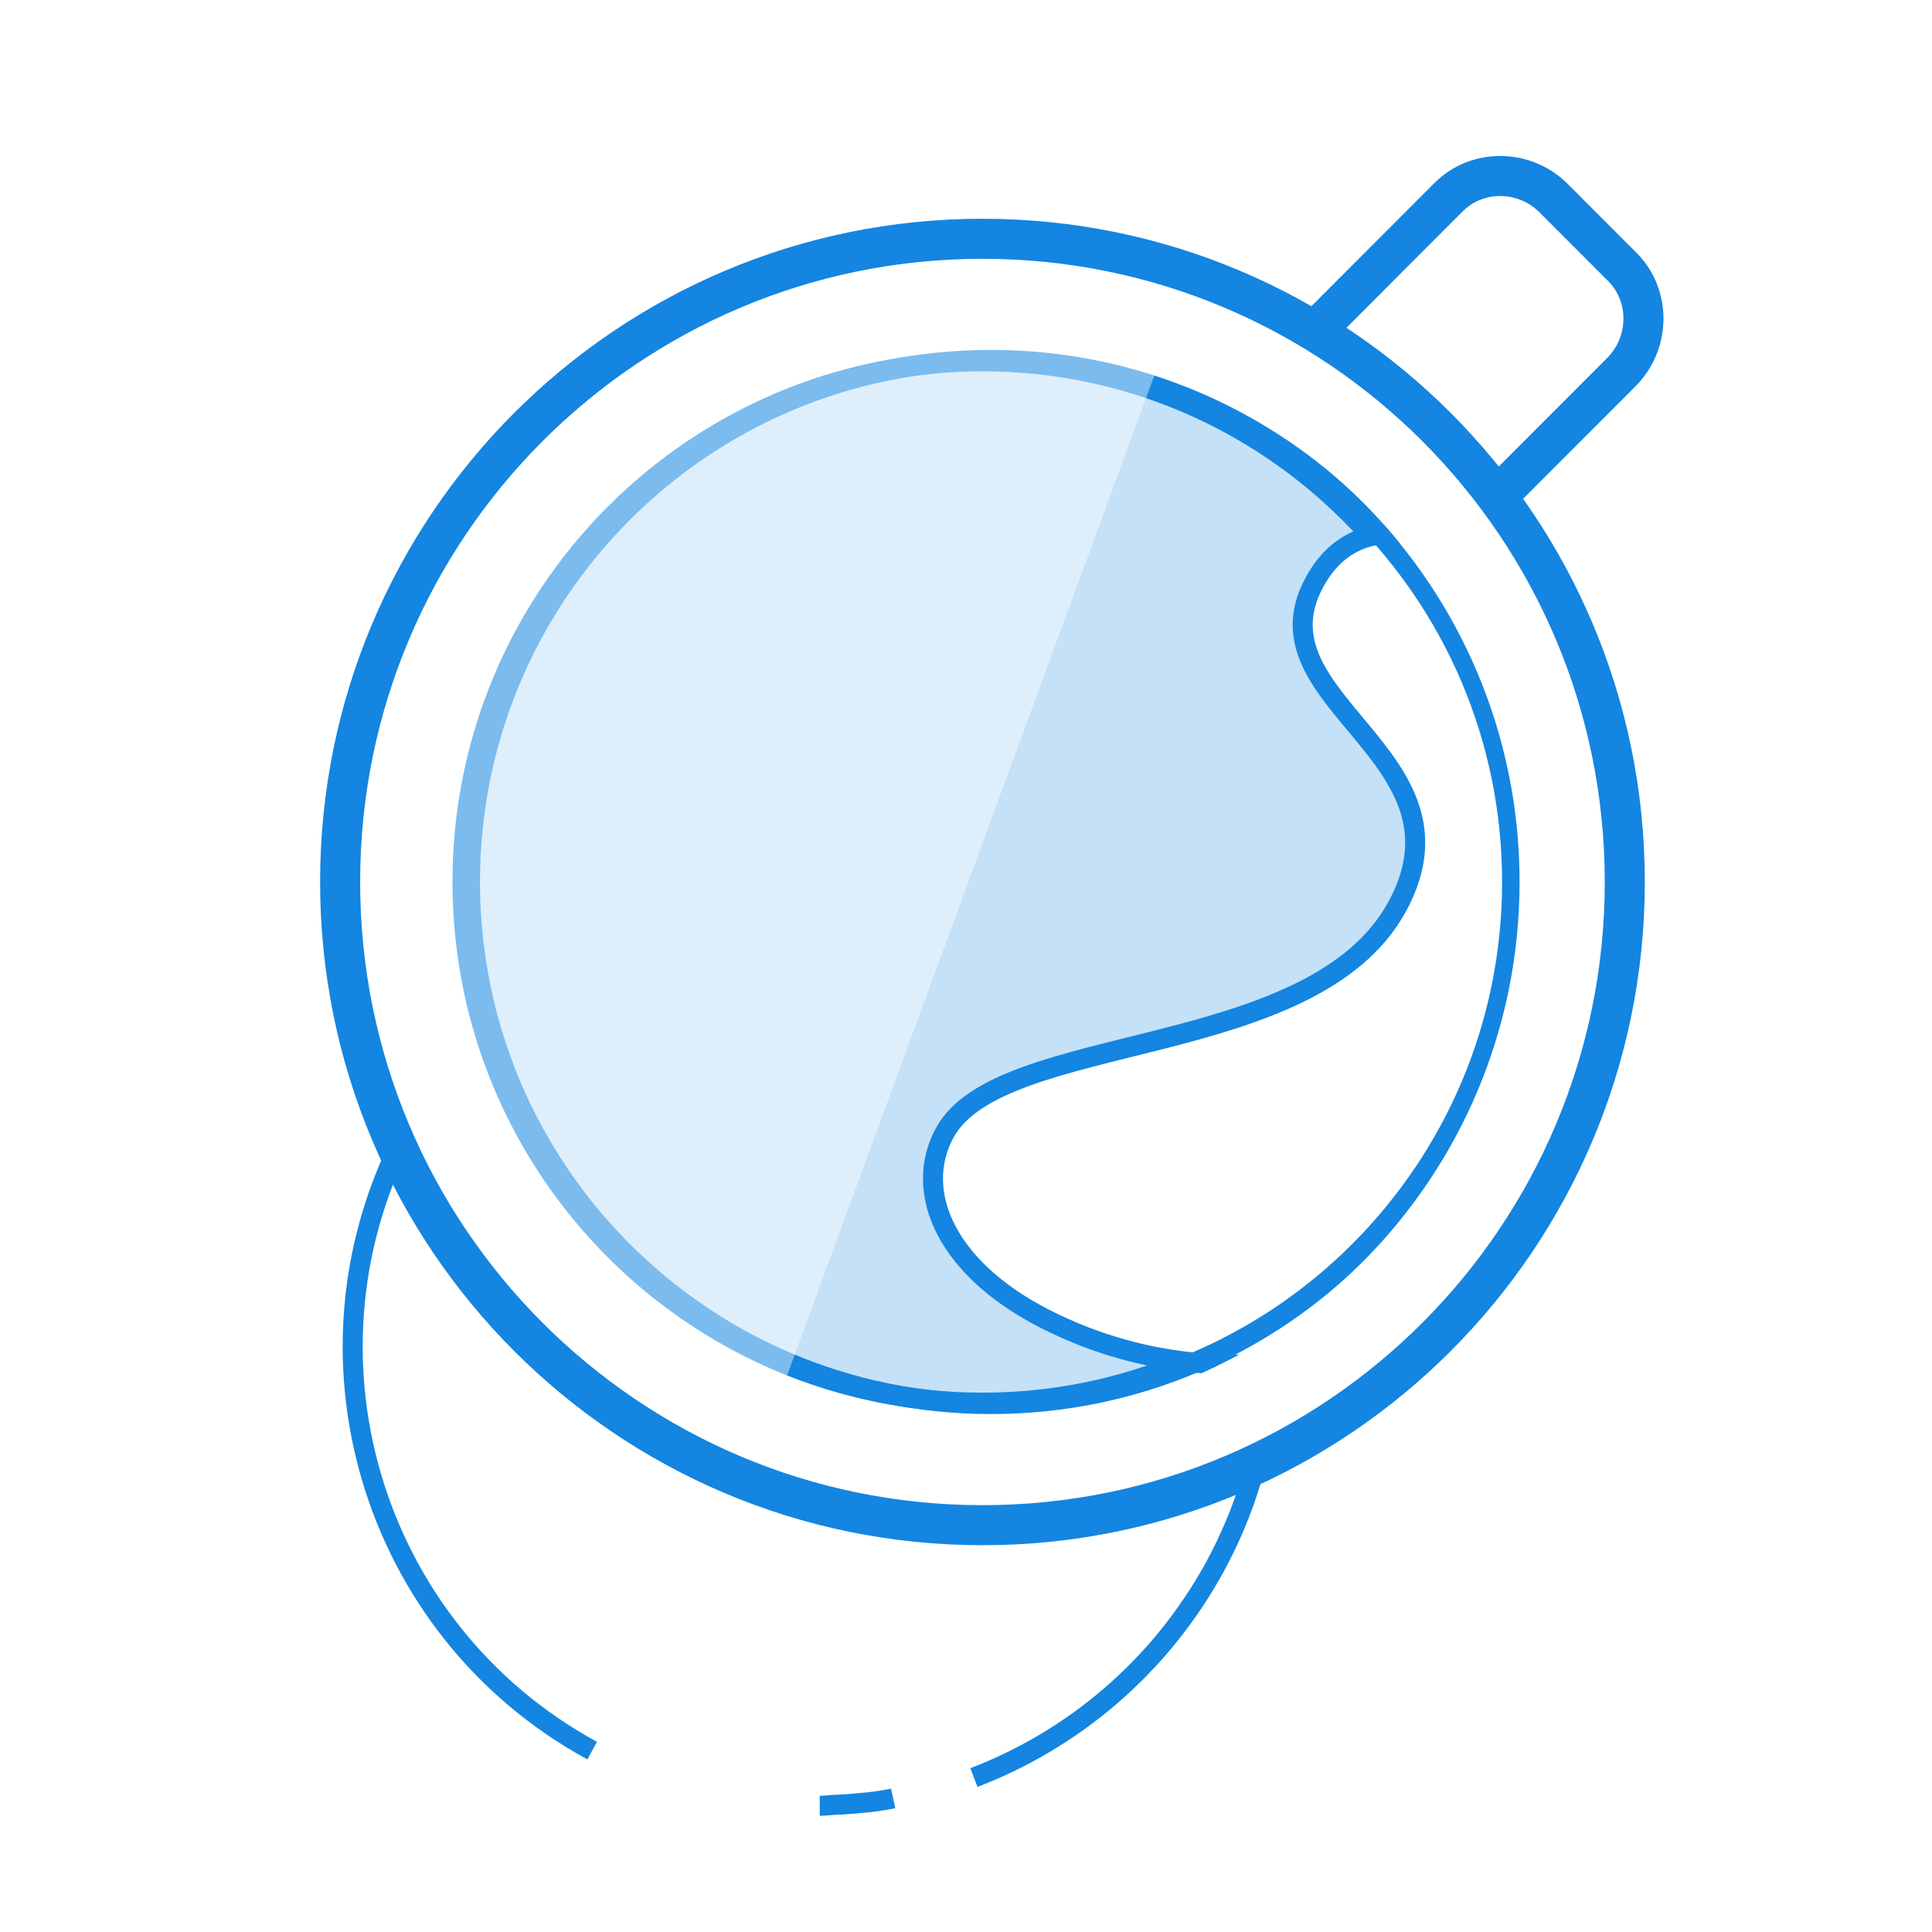
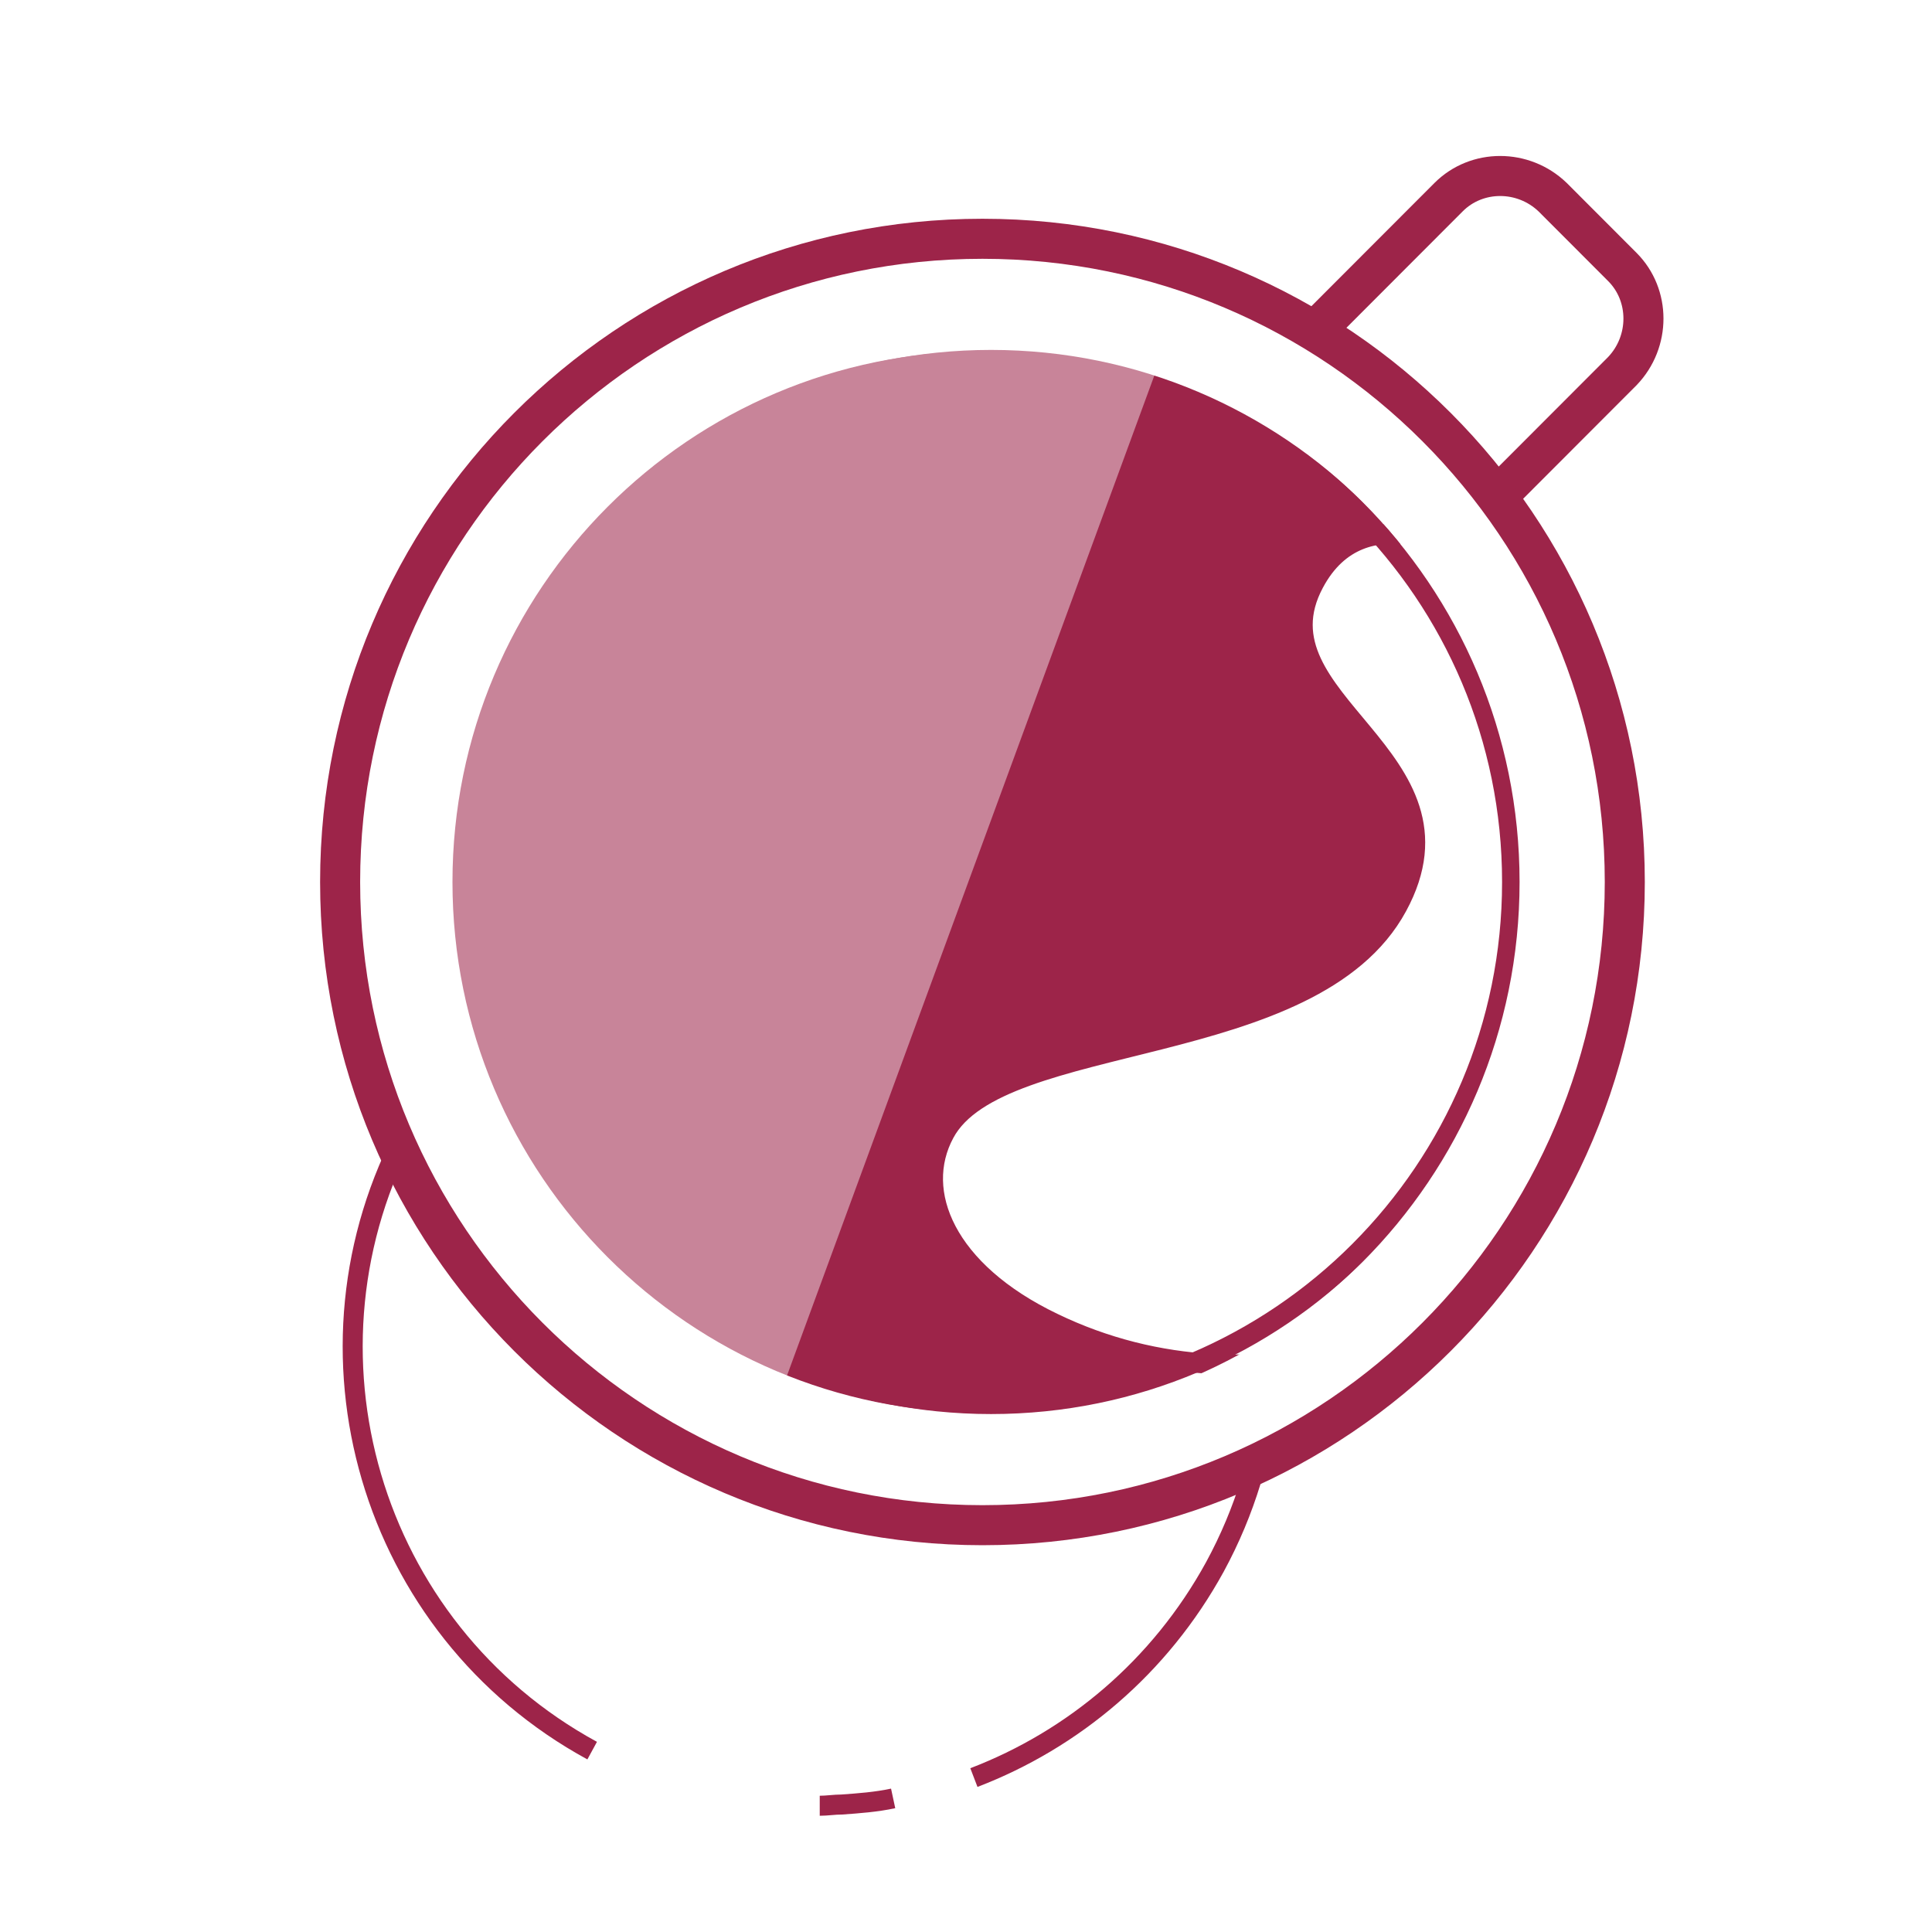
<svg xmlns="http://www.w3.org/2000/svg" xmlns:xlink="http://www.w3.org/1999/xlink" width="193px" height="193px" viewBox="0 0 193 193" version="1.1">
  <defs>
    <ellipse id="path-1" cx="54.144" cy="53.973" rx="53.656" ry="53.728" />
    <ellipse id="path-3" cx="54.144" cy="53.973" rx="53.656" ry="53.728" />
    <ellipse id="path-5" cx="54.144" cy="53.973" rx="53.656" ry="53.728" />
    <ellipse id="path-7" cx="54.144" cy="53.973" rx="53.656" ry="53.728" />
    <ellipse id="path-9" cx="54.144" cy="53.973" rx="53.656" ry="53.728" />
  </defs>
  <g id="Page-1" stroke="none" stroke-width="1" fill="none" fill-rule="evenodd">
    <g id="WINNER" transform="translate(-259, -3460)">
      <g id="Group-+-super-icons" transform="translate(194, 3302)">
        <g id="super-icons" transform="translate(65, 158)">
          <g id="coffee">
            <rect id="Rectangle-21" fill="#FFFFFF" x="0" y="0" width="193" height="193" />
-             <path d="M89.222,179.654 C87.511,180.021 85.8,180.143 84.089,180.266 C83.356,180.266 82.622,180.388 81.889,180.388" id="XMLID_202_" stroke="#1485E0" stroke-width="2" />
-             <path d="M59.156,174.881 C36.911,162.764 28.722,134.86 40.822,112.585 C52.922,90.31 80.789,82.11 103.033,94.227 C125.278,106.343 133.467,134.248 121.367,156.522 C115.867,166.558 107.189,173.779 97.289,177.573" id="XMLID_201_" stroke="#1485E0" stroke-width="2" />
-             <path d="M162.067,37.072 L148.256,50.901 C145.444,53.716 140.8,53.716 137.867,50.901 L130.9,43.925 C128.089,41.11 128.089,36.46 130.9,33.522 L144.711,19.693 C147.522,16.878 152.167,16.878 155.1,19.693 L162.067,26.669 C164.878,29.484 164.878,34.134 162.067,37.072 L162.067,37.072 Z" id="take" stroke="#1485E0" stroke-width="4" fill="#FFFFFF" />
-             <ellipse id="base_4_" stroke="#1485E0" stroke-width="4" fill="#FFFFFF" cx="98.144" cy="88.107" rx="64.167" ry="64.254" />
+             <path d="M89.222,179.654 C87.511,180.021 85.8,180.143 84.089,180.266 C83.356,180.266 82.622,180.388 81.889,180.388" id="XMLID_202_" stroke="#9D2449" stroke-width="2" />
+             <path d="M59.156,174.881 C36.911,162.764 28.722,134.86 40.822,112.585 C52.922,90.31 80.789,82.11 103.033,94.227 C125.278,106.343 133.467,134.248 121.367,156.522 C115.867,166.558 107.189,173.779 97.289,177.573" id="XMLID_201_" stroke="#9D2449" stroke-width="2" />
+             <path d="M162.067,37.072 L148.256,50.901 C145.444,53.716 140.8,53.716 137.867,50.901 L130.9,43.925 C128.089,41.11 128.089,36.46 130.9,33.522 L144.711,19.693 C147.522,16.878 152.167,16.878 155.1,19.693 L162.067,26.669 C164.878,29.484 164.878,34.134 162.067,37.072 L162.067,37.072 Z" id="take" stroke="#9D2449" stroke-width="4" fill="#FFFFFF" />
+             <ellipse id="base_4_" stroke="#9D2449" stroke-width="4" fill="#FFFFFF" cx="98.144" cy="88.107" rx="64.167" ry="64.254" />
            <g id="XMLID_847_" transform="translate(44, 34.13433)">
              <g id="inside-Clipped">
                <mask id="mask-2" fill="white">
                  <use xlink:href="#path-1" />
                </mask>
                <g id="inside_1_" />
-                 <ellipse id="inside" stroke="#1485E0" stroke-width="2" fill="#C4E1F7" mask="url(#mask-2)" cx="54.144" cy="53.973" rx="51.944" ry="52.015" />
+                 <ellipse id="inside" stroke="#9D2449" stroke-width="2" fill="#9D2449" mask="url(#mask-2)" cx="54.144" cy="53.973" rx="51.944" ry="52.015" />
              </g>
              <g id="cream-Clipped">
                <mask id="mask-4" fill="white">
                  <use xlink:href="#path-3" />
                </mask>
                <g id="inside_1_" />
              </g>
              <g id="XMLID_849_-Clipped">
                <mask id="mask-6" fill="white">
                  <use xlink:href="#path-5" />
                </mask>
                <g id="inside_1_" />
-                 <g id="XMLID_849_" mask="url(#mask-6)" stroke="#1485E0" stroke-width="2" fill="#FFFFFF">
+                 <g id="XMLID_849_" mask="url(#mask-6)" stroke="#9D2449" stroke-width="2" fill="#FFFFFF">
                  <g transform="translate(48.88889, 18.35821)" id="XMLID_199_">
                    <path d="M38.378,5.752 C32.022,17.624 54.878,23.009 46.689,38.063 C38.256,53.606 6.967,50.424 1.467,60.704 C-1.711,66.579 1.589,74.534 12.344,79.675 C32.878,89.588 57.933,81.143 69.056,60.704 C80.3,39.899 74.067,14.931 53.9,2.937 C53.778,3.06 43.267,-3.427 38.378,5.752 L38.378,5.752 Z" />
                  </g>
                </g>
              </g>
              <g id="XMLID_198_-Clipped">
                <mask id="mask-8" fill="white">
                  <use xlink:href="#path-7" />
                </mask>
                <g id="inside_1_" />
-                 <ellipse id="XMLID_198_" stroke="#1485E0" stroke-width="2.03" mask="url(#mask-8)" cx="55" cy="53.973" rx="52.067" ry="52.137" />
+                 <ellipse id="XMLID_198_" stroke="#9D2449" stroke-width="2.03" mask="url(#mask-8)" cx="55" cy="53.973" rx="52.067" ry="52.137" />
              </g>
              <g id="light_7_-Clipped">
                <mask id="mask-10" fill="white">
                  <use xlink:href="#path-9" />
                </mask>
                <g id="inside_1_" />
                <path d="M21.756,138.299 L-123.444,138.299 L-123.444,-74.657 L99.978,-74.657 L21.756,138.299 Z" id="light_7_" opacity="0.44" fill="#FFFFFF" mask="url(#mask-10)" />
              </g>
            </g>
          </g>
        </g>
      </g>
    </g>
  </g>
</svg>
